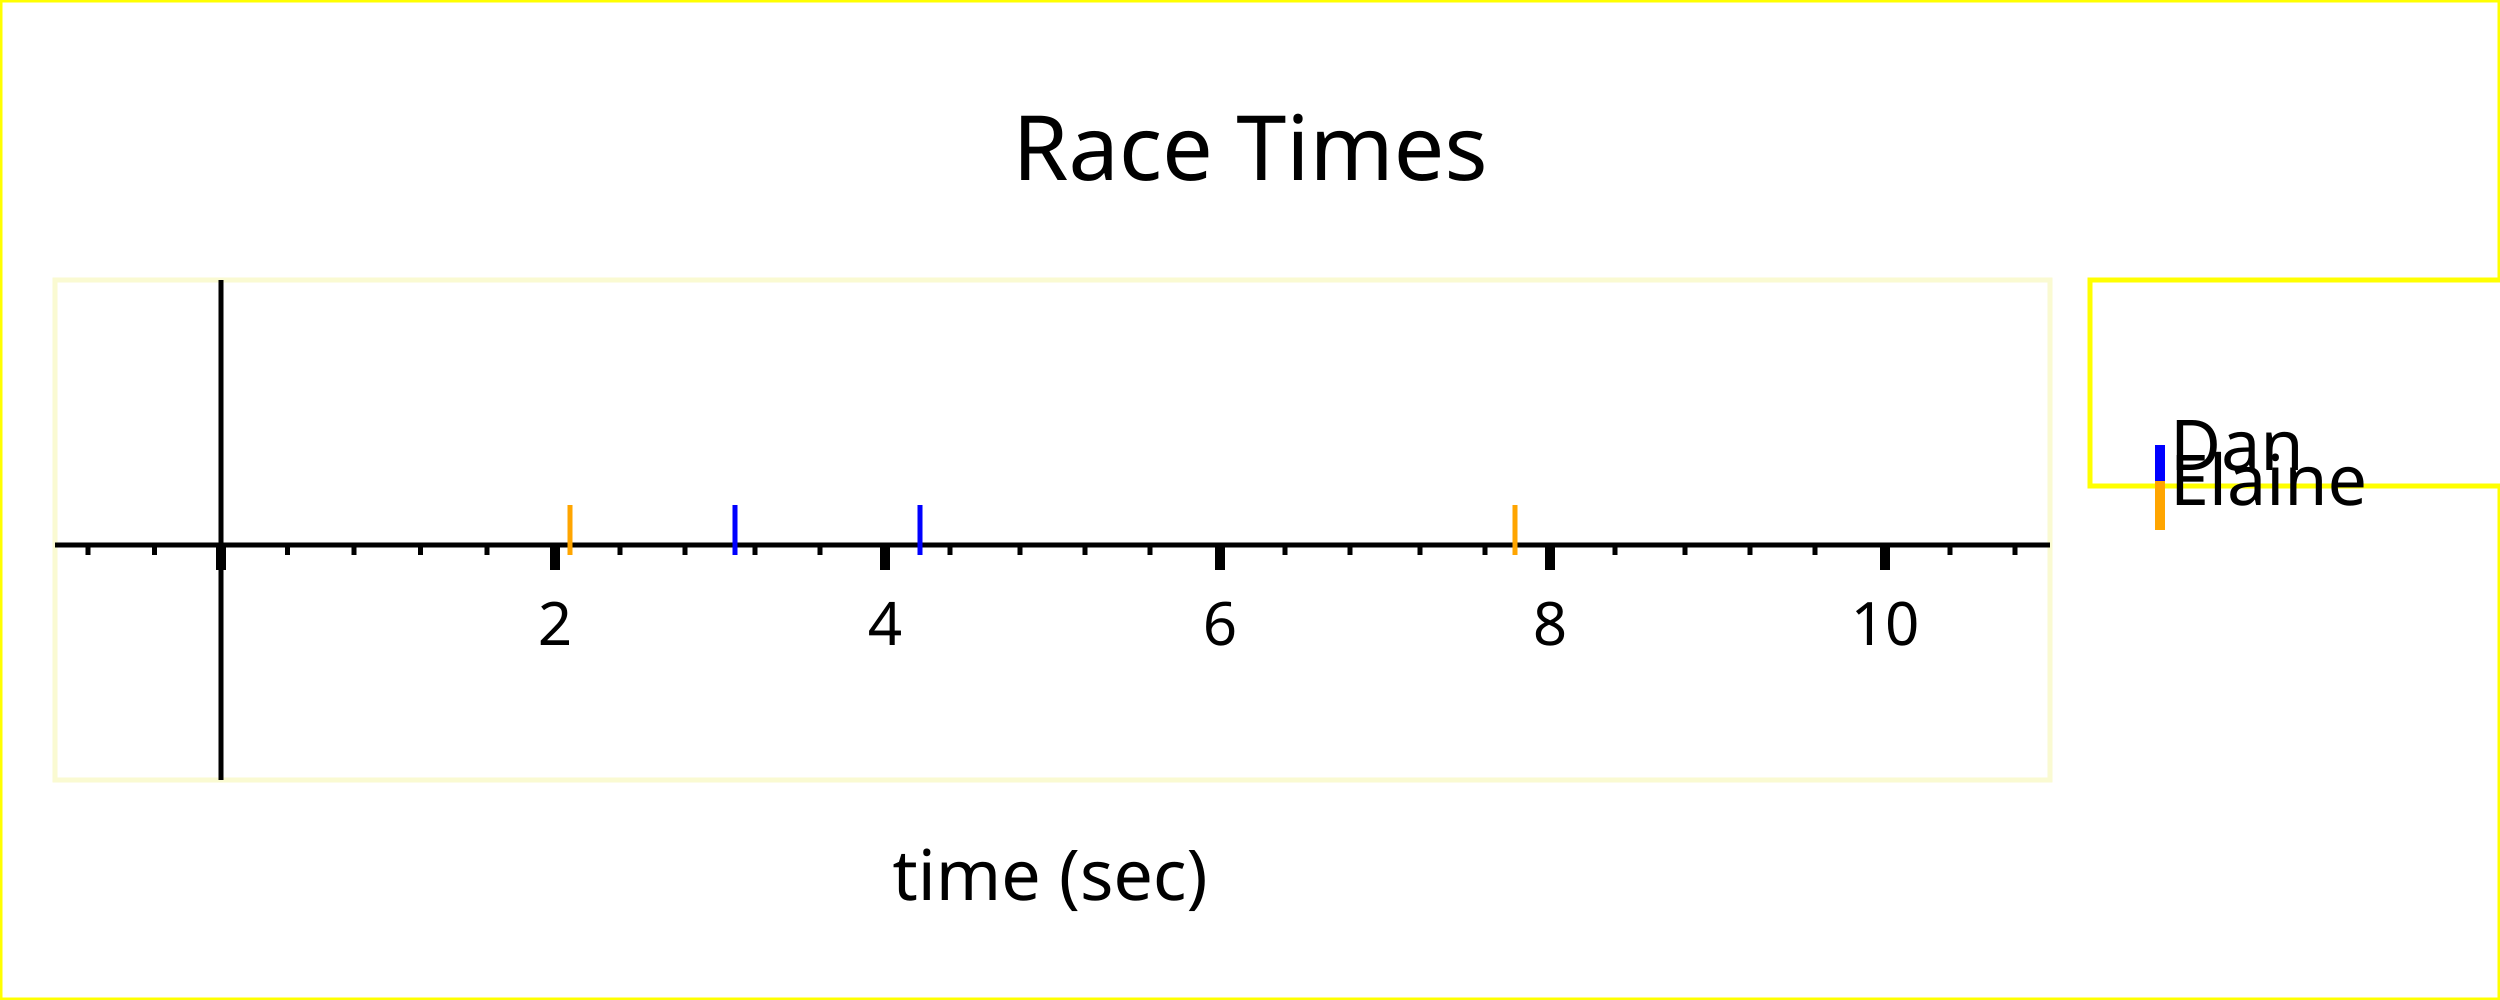
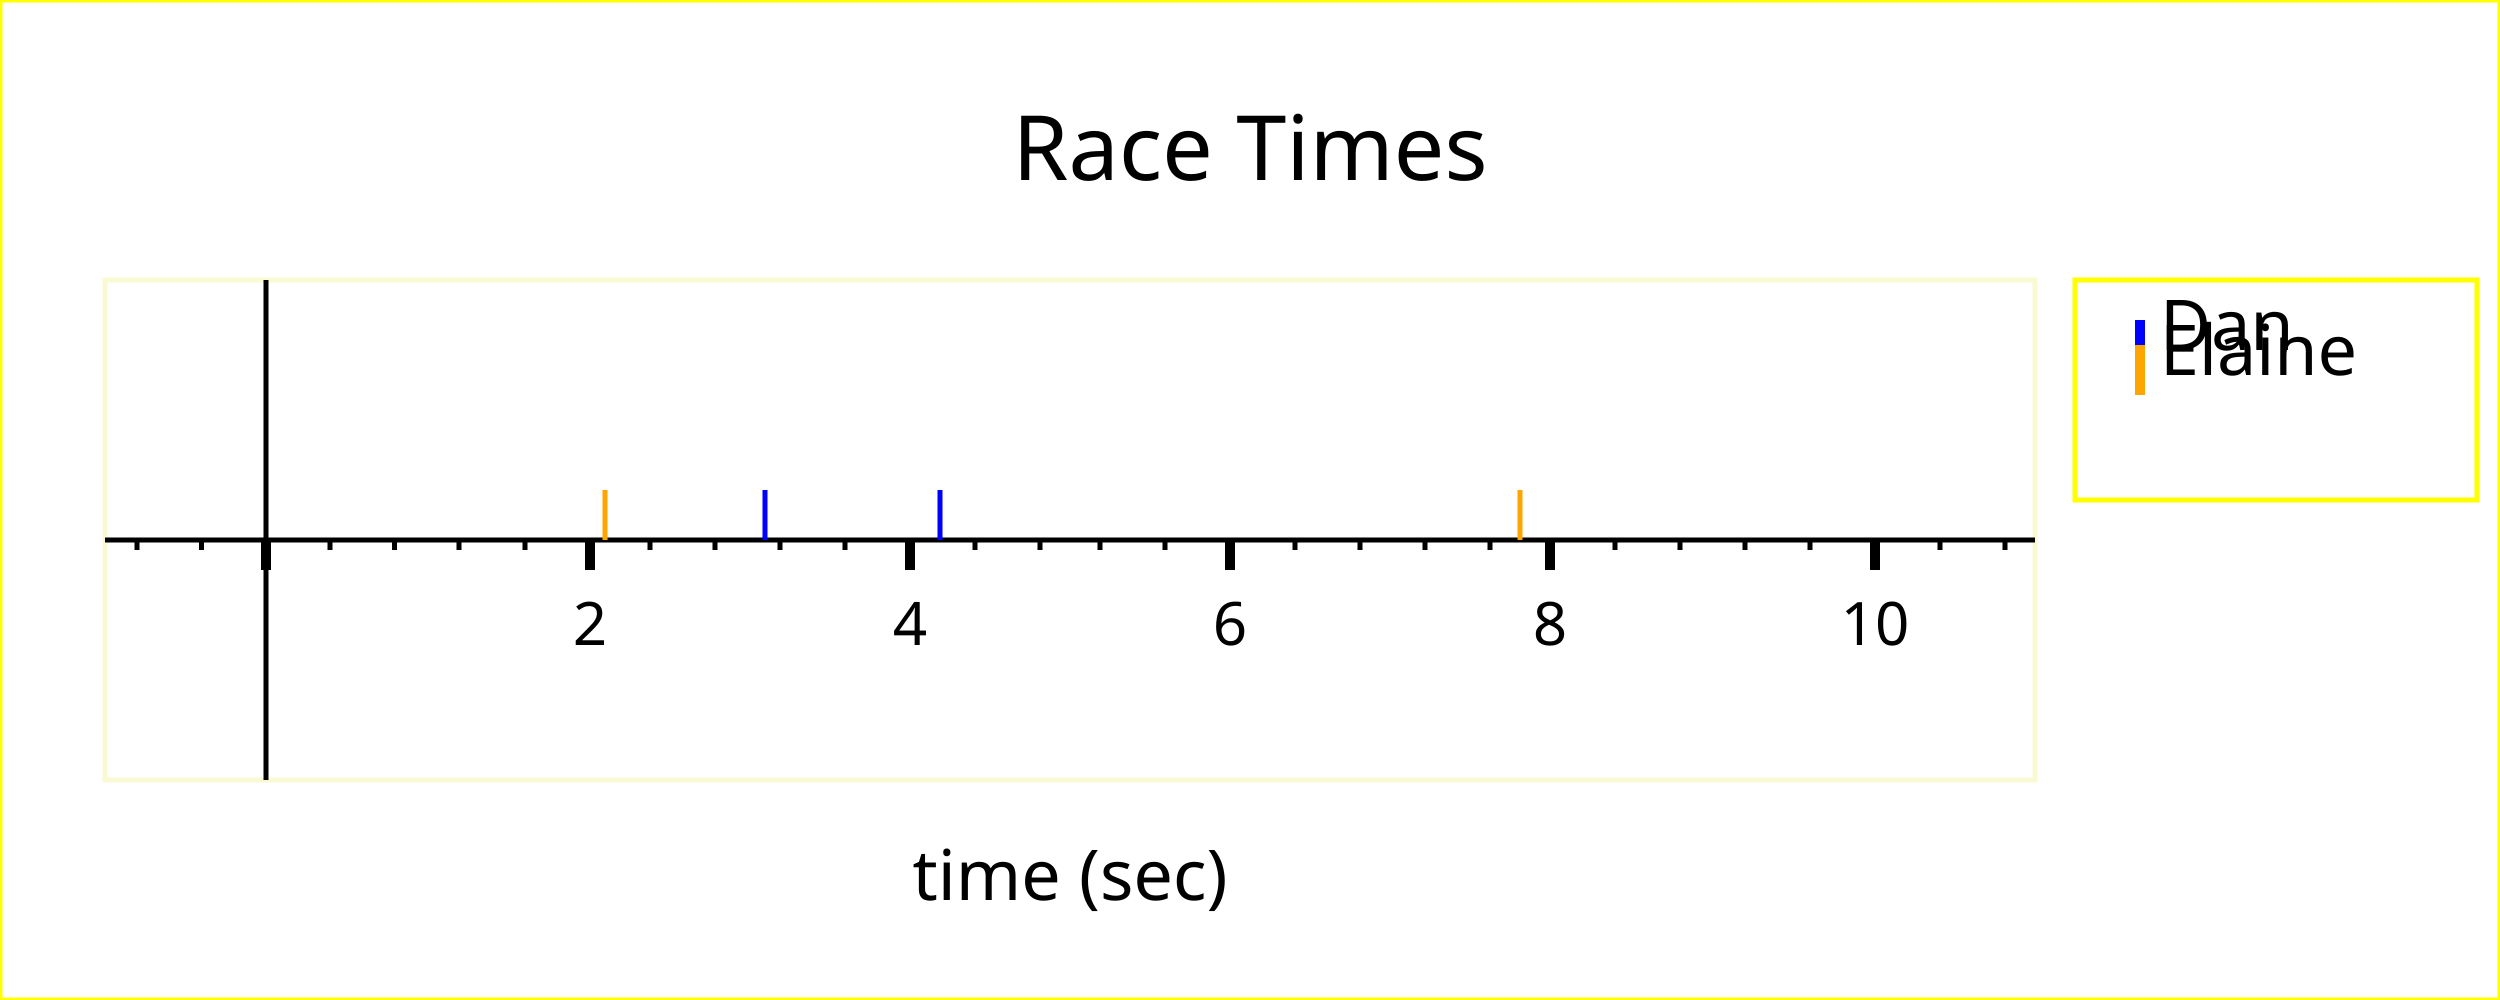
<svg xmlns="http://www.w3.org/2000/svg" width="500" height="200" version="1.1">
  <g id="imageBackground" stroke="rgb(255,255,0)" fill="rgb(255,255,255)" stroke-width="1">
    <rect x="0" y="0" width="500" height="200" />
  </g>
  <g id="plotBackground" stroke="rgb(250,250,210)" fill="rgb(255,255,255)" stroke-width="1">
-     <rect x="11" y="56" width="399" height="100" />
+     <rect x="21" y="56" width="386" height="100" />
  </g>
  <g id="xMinorGrid" stroke="rgb(200,220,255)" stroke-width="0.5" />
  <g id="xMajorGrid" stroke="rgb(200,220,255)" stroke-width="1" />
  <g id="xAxis" stroke="rgb(0,0,0)" stroke-width="1">
-     <line x1="44.2" y1="56" x2="44.2" y2="156" />
-     <line x1="11" y1="109" x2="410" y2="109" />
+     <line x1="53.2" y1="56" x2="53.2" y2="156" />
+     <line x1="21" y1="108" x2="407" y2="108" />
  </g>
  <g id="xMinorTicks" stroke="rgb(0,0,0)" stroke-width="1">
-     <path d="M57.5,109 L57.5,111 M70.8,109 L70.8,111 M84.1,109 L84.1,111 M97.4,109 L97.4,111 M124,109 L124,111 M137,109 L137,111 M151,109 L151,111 M164,109 L164,111 M190,109 L190,111 M204,109 L204,111 M217,109 L217,111 M230,109 L230,111 M257,109 L257,111 M270,109 L270,111 M284,109 L284,111 M297,109 L297,111 M323,109 L323,111 M337,109 L337,111 M350,109 L350,111 M363,109 L363,111 M390,109 L390,111 M403,109 L403,111 M30.9,109 L30.9,111 M17.6,109 L17.6,111 " fill="none" />
+     <path d="M66,108 L66,110 M78.9,108 L78.9,110 M91.8,108 L91.8,110 M105,108 L105,110 M130,108 L130,110 M143,108 L143,110 M156,108 L156,110 M169,108 L169,110 M195,108 L195,110 M208,108 L208,110 M220,108 L220,110 M233,108 L233,110 M259,108 L259,110 M272,108 L272,110 M285,108 L285,110 M298,108 L298,110 M323,108 L323,110 M336,108 L336,110 M349,108 L349,110 M362,108 L362,110 M388,108 L388,110 M401,108 L401,110 M40.3,108 L40.3,110 M27.4,108 L27.4,110 " fill="none" />
  </g>
  <g id="xMajorTicks" stroke="rgb(0,0,0)" stroke-width="2">
-     <path d="M44.2,109 L44.2,114 M111,109 L111,114 M177,109 L177,114 M244,109 L244,114 M310,109 L310,114 M377,109 L377,114 M44.2,109 L44.2,114 " fill="none" />
+     <path d="M53.2,108 L53.2,114 M118,108 L118,114 M182,108 L182,114 M246,108 L246,114 M310,108 L310,114 M375,108 L375,114 M53.2,108 L53.2,114 " fill="none" />
  </g>
  <g id="xTicksValues">
-     <text x="111" y="129" text-anchor="middle" font-size="12" font-family="Verdana">2</text>
-     <text x="177" y="129" text-anchor="middle" font-size="12" font-family="Verdana">4</text>
-     <text x="244" y="129" text-anchor="middle" font-size="12" font-family="Verdana">6</text>
+     <text x="118" y="129" text-anchor="middle" font-size="12" font-family="Verdana">2</text>
+     <text x="182" y="129" text-anchor="middle" font-size="12" font-family="Verdana">4</text>
+     <text x="246" y="129" text-anchor="middle" font-size="12" font-family="Verdana">6</text>
    <text x="310" y="129" text-anchor="middle" font-size="12" font-family="Verdana">8</text>
-     <text x="377" y="129" text-anchor="middle" font-size="12" font-family="Verdana">10</text>
+     <text x="375" y="129" text-anchor="middle" font-size="12" font-family="Verdana">10</text>
  </g>
  <g id="xLabel">
-     <text x="210" y="180" text-anchor="middle" font-size="14" font-family="Verdana">time (sec)</text>
+     <text x="214" y="180" text-anchor="middle" font-size="14" font-family="Verdana">time (sec)</text>
  </g>
  <g id="plotPoints">
    <g stroke="rgb(0,0,255)">
-       <line x1="147" y1="111" x2="147" y2="101" />
-       <line x1="184" y1="111" x2="184" y2="101" />
+       <line x1="153" y1="108" x2="153" y2="98" />
+       <line x1="188" y1="108" x2="188" y2="98" />
    </g>
    <g stroke="rgb(255,165,0)">
-       <line x1="114" y1="111" x2="114" y2="101" />
-       <line x1="303" y1="111" x2="303" y2="101" />
+       <line x1="121" y1="108" x2="121" y2="98" />
+       <line x1="304" y1="108" x2="304" y2="98" />
    </g>
  </g>
  <g id="legendBackground" stroke="rgb(255,255,0)" fill="rgb(255,255,255)" stroke-width="1">
-     <rect x="418" y="56" width="87.6" height="41.2" />
+     <rect x="415" y="56" width="80.4" height="44" />
  </g>
  <g id="legendPoints">
    <g stroke="rgb(0,0,255)" stroke-width="2">
-       <line x1="432" y1="99" x2="432" y2="89" />
+       <line x1="428" y1="74" x2="428" y2="64" />
    </g>
    <g stroke="rgb(255,165,0)" stroke-width="2">
-       <line x1="432" y1="106" x2="432" y2="96.2" />
+       <line x1="428" y1="79" x2="428" y2="69" />
    </g>
  </g>
  <g id="legendText">
-     <text x="434" y="94" font-size="14" font-family="Verdana">Dan</text>
-     <text x="434" y="101" font-size="14" font-family="Verdana">Elaine</text>
+     <text x="432" y="70" font-size="14" font-family="Verdana">Dan</text>
+     <text x="432" y="75" font-size="14" font-family="Verdana">Elaine</text>
  </g>
  <g id="title">
    <text x="250" y="36" text-anchor="middle" font-size="18" font-family="Verdana">Race Times</text>
  </g>
</svg>
